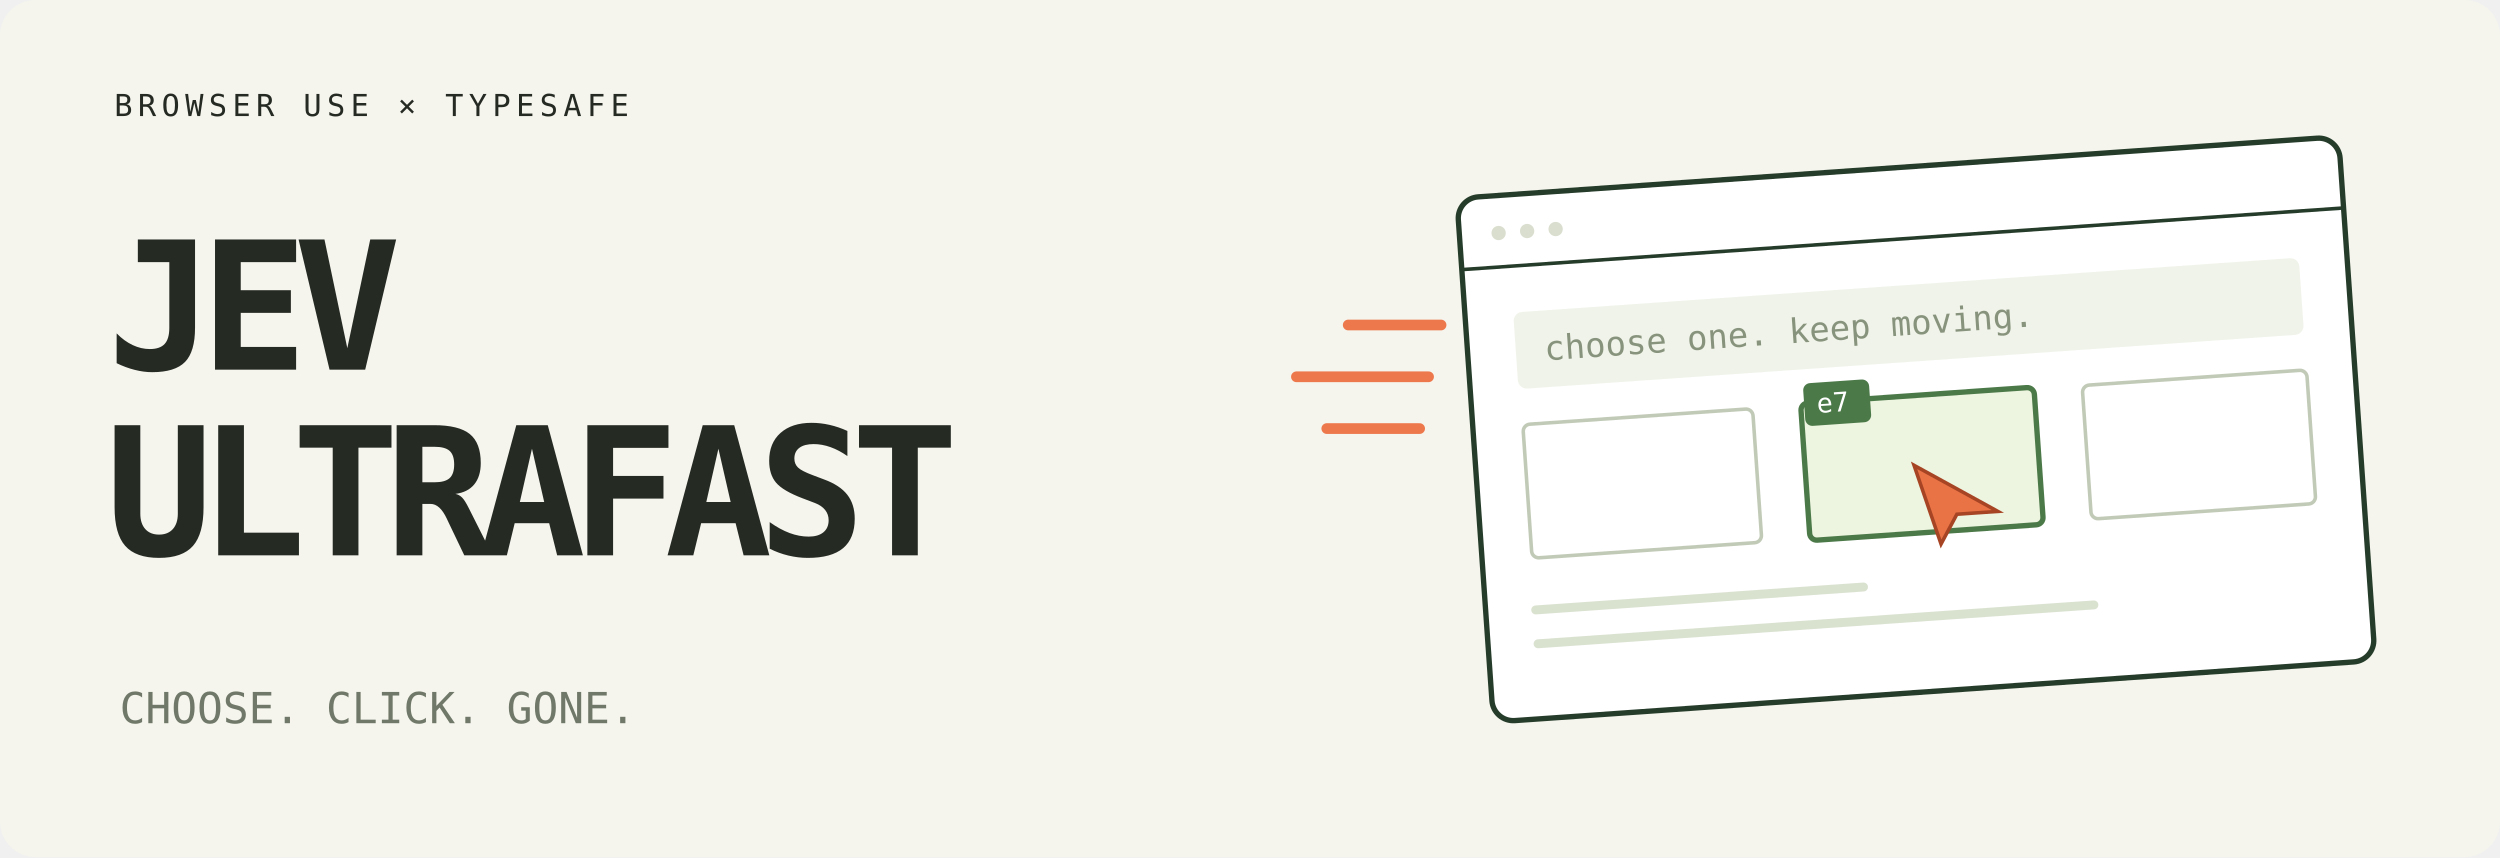
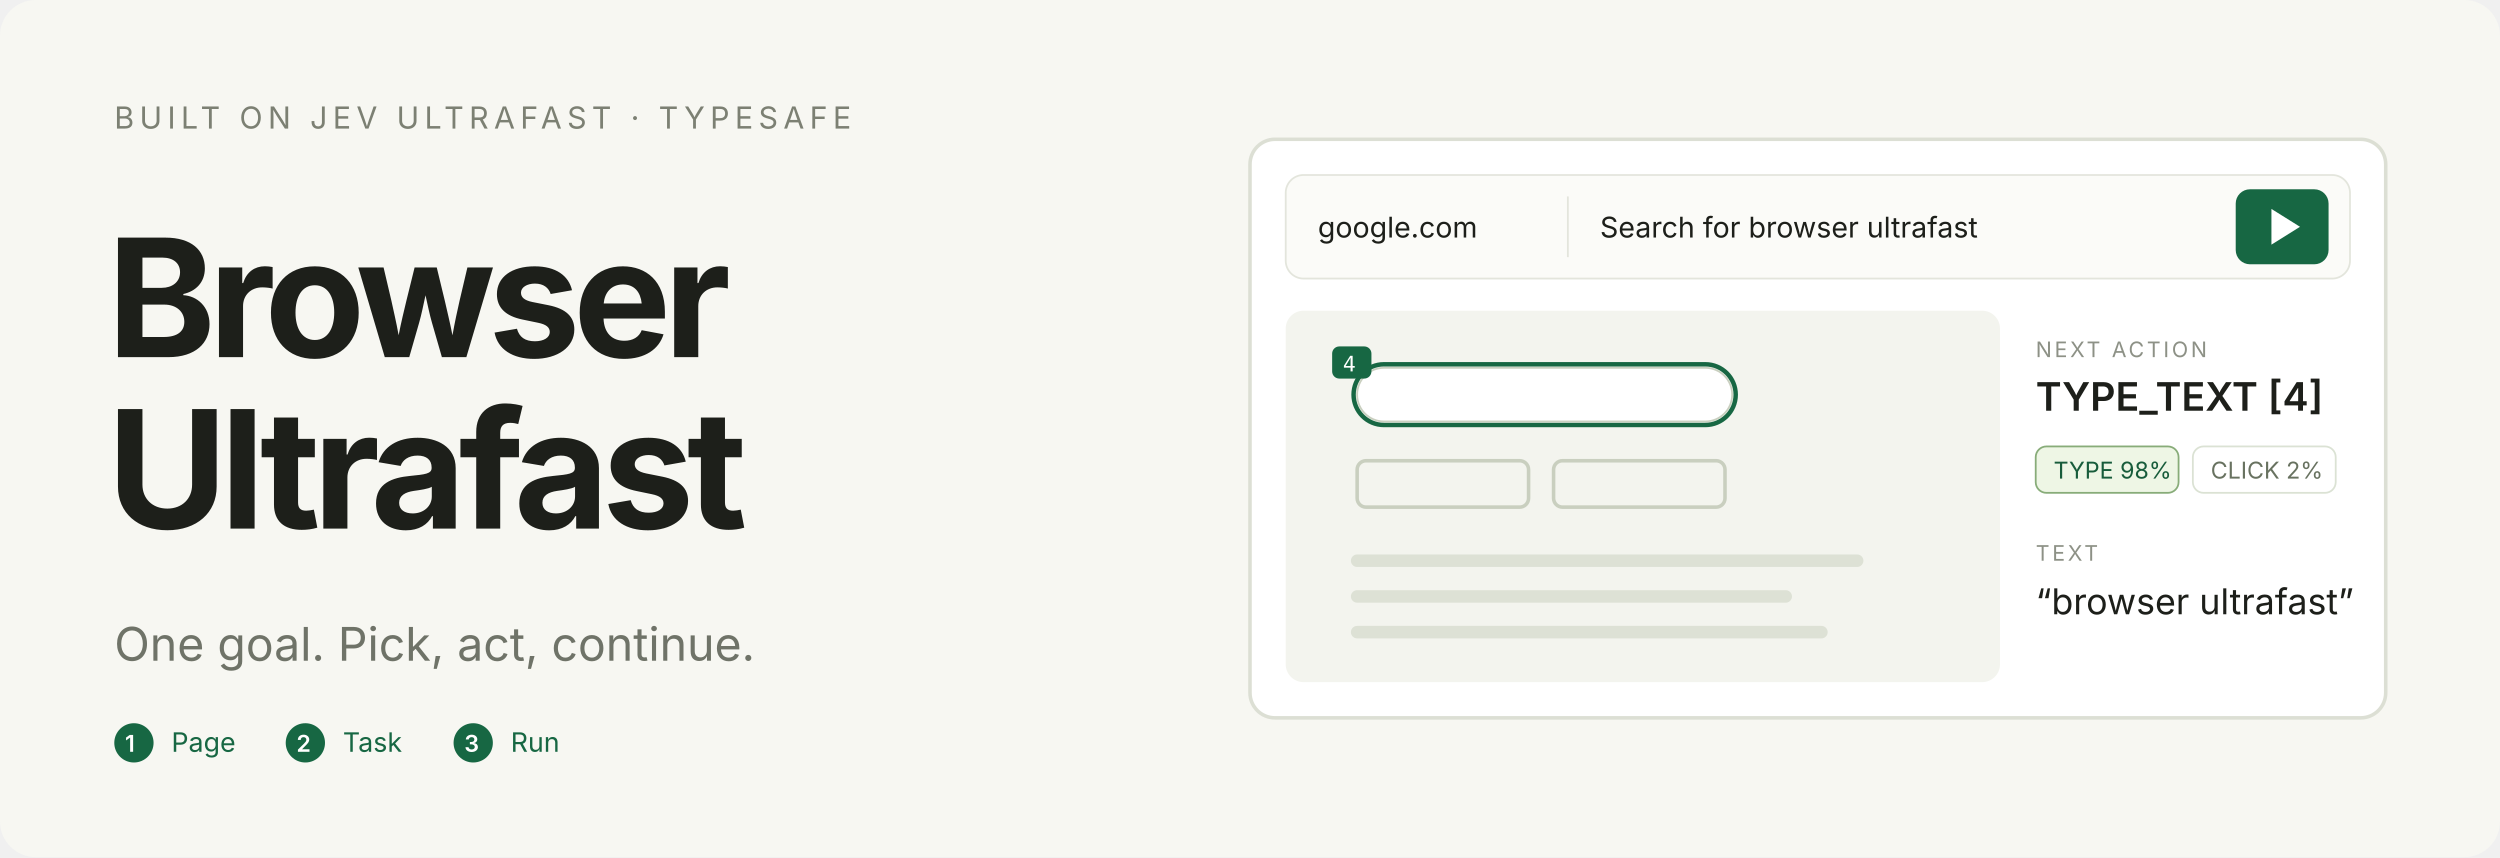
<svg xmlns="http://www.w3.org/2000/svg" width="1400" height="480" viewBox="0 0 1400 480">
-   <rect width="1400" height="480" rx="20" fill="#f5f5ed" />
-   <g fill="#252a23" font-family="ui-monospace,SFMono-Regular,Menlo,monospace">
-     <text x="64" y="65" font-size="17" letter-spacing="3">BROWSER USE × TYPESAFE</text>
-     <text x="60" y="207" font-size="100" font-weight="650" letter-spacing="-8">JEV</text>
-     <text x="59" y="311" font-size="100" font-weight="650" letter-spacing="-8">ULTRAFAST</text>
-     <text x="67" y="405" font-size="24" fill="#707969">CHOOSE. CLICK. GONE.</text>
+   <rect width="1400" height="480" rx="20" fill="#f7f7f2" />
+   <g font-family="Inter,system-ui,-apple-system,Segoe UI,sans-serif" fill="#1d1f1a">
+     <text x="64" y="72" font-size="17" letter-spacing="3" fill="#7c8073">BUILT ON JEV ULTRAFAST · TYPESAFE</text>
+     <text x="60" y="200" font-size="92" font-weight="700" letter-spacing="-4">Browser</text>
+     <text x="60" y="296" font-size="92" font-weight="700" letter-spacing="-4">Ultrafast</text>
+     <text x="64" y="370" font-size="26" fill="#6f7368">One goal. Pick, act, continue.</text>
+     <g font-size="15" fill="#176743">
+       <circle cx="75" cy="416" r="11" fill="#176743" />
+       <text x="70" y="421" fill="#fff" font-size="13" font-weight="600">1</text>
+       <text x="96" y="421">Page</text>
+       <circle cx="171" cy="416" r="11" fill="#176743" />
+       <text x="166" y="421" fill="#fff" font-size="13" font-weight="600">2</text>
+       <text x="192" y="421">Task</text>
+       <circle cx="265" cy="416" r="11" fill="#176743" />
+       <text x="260" y="421" fill="#fff" font-size="13" font-weight="600">3</text>
+       <text x="286" y="421">Run</text>
+     </g>
  </g>
-   <g transform="translate(825 94) rotate(-4 240 140)">
-     <rect x="0" y="0" width="495" height="294" rx="12" fill="#fff" stroke="#263c2a" stroke-width="3" />
-     <path d="M0 40H495" stroke="#263c2a" stroke-width="2" />
-     <circle cx="22" cy="21" r="4" fill="#d9dece" />
-     <circle cx="38" cy="21" r="4" fill="#d9dece" />
-     <circle cx="54" cy="21" r="4" fill="#d9dece" />
-     <rect x="27" y="66" width="441" height="43" rx="5" fill="#f0f3e9" />
-     <text x="43" y="94" font-family="monospace" font-size="19" fill="#87937c">choose one. keep moving.</text>
-     <g fill="none" stroke="#c1cab6" stroke-width="2">
-       <rect x="28" y="129" width="129" height="75" rx="4" />
-       <rect x="185" y="129" width="129" height="75" rx="4" />
-       <rect x="342" y="129" width="126" height="75" rx="4" />
+   <g transform="translate(700 78)">
+     <rect width="636" height="324" rx="14" fill="#fff" stroke="#dcdfd4" stroke-width="2" />
+     <rect x="20" y="20" width="596" height="58" rx="10" fill="#fbfbf8" stroke="#e3e5dc" />
+     <text x="38" y="55" font-family="Inter,system-ui,sans-serif" font-size="16" fill="#1d1f1a">google.com</text>
+     <path d="M178 32V66" stroke="#e3e5dc" />
+     <text x="196" y="55" font-family="Inter,system-ui,sans-serif" font-size="16" fill="#1d1f1a">Search for browser ultrafast</text>
+     <rect x="552" y="28" width="52" height="42" rx="8" fill="#176743" />
+     <path d="M572 39v20l16-10z" fill="#fff" />
+     <rect x="20" y="96" width="400" height="208" rx="10" fill="#f3f4ee" />
+     <rect x="60" y="128" width="210" height="30" rx="15" fill="#fff" stroke="#c9cfbf" />
+     <rect x="58" y="126" width="214" height="34" rx="17" fill="none" stroke="#176743" stroke-width="2.5" />
+     <rect x="46" y="116" width="22" height="18" rx="4" fill="#176743" />
+     <text x="52" y="130" font-family="ui-monospace,monospace" font-size="12" fill="#fff">4</text>
+     <g fill="none" stroke="#c9cfbf" stroke-width="2">
+       <rect x="60" y="180" width="96" height="26" rx="5" />
+       <rect x="170" y="180" width="96" height="26" rx="5" />
    </g>
-     <rect x="184" y="128" width="131" height="77" rx="4" fill="#edf4df" stroke="#4b7948" stroke-width="3" />
-     <rect x="186" y="117" width="37" height="24" rx="4" fill="#4b7948" />
-     <text x="193" y="134" font-family="monospace" font-size="15" fill="#fff">e7</text>
-     <path d="M245 167L257 212L267 196L290 196Z" fill="#ea7345" stroke="#a64424" stroke-width="2" />
-     <path d="M28 233H212M28 252H340" stroke="#d9e1cf" stroke-width="5" stroke-linecap="round" />
-   </g>
-   <g fill="none" stroke="#ed784c" stroke-linecap="round">
-     <path d="M755 182H807M726 211H800M743 240H795" stroke-width="6" />
+     <path d="M60 236H340M60 256H300M60 276H320" stroke="#dde1d5" stroke-width="7" stroke-linecap="round" />
+     <g font-family="Inter,system-ui,sans-serif">
+       <text x="440" y="122" font-size="12" letter-spacing="1.5" fill="#8d9186">NEXT ACTION</text>
+       <text x="440" y="152" font-size="22" font-weight="600" fill="#1d1f1a">TYPE_TEXT [4]</text>
+       <rect x="440" y="172" width="80" height="26" rx="6" fill="#eef6e5" stroke="#88ac79" />
+       <text x="450" y="190" font-size="13" fill="#185c3b">TYPE 98%</text>
+       <rect x="528" y="172" width="80" height="26" rx="6" fill="#fff" stroke="#dbe2d4" />
+       <text x="538" y="190" font-size="13" fill="#687260">CLICK 2%</text>
+       <text x="440" y="236" font-size="12" letter-spacing="1.5" fill="#8d9186">TEXT</text>
+       <text x="440" y="266" font-size="20" fill="#1d1f1a">“browser ultrafast”</text>
+     </g>
  </g>
</svg>
